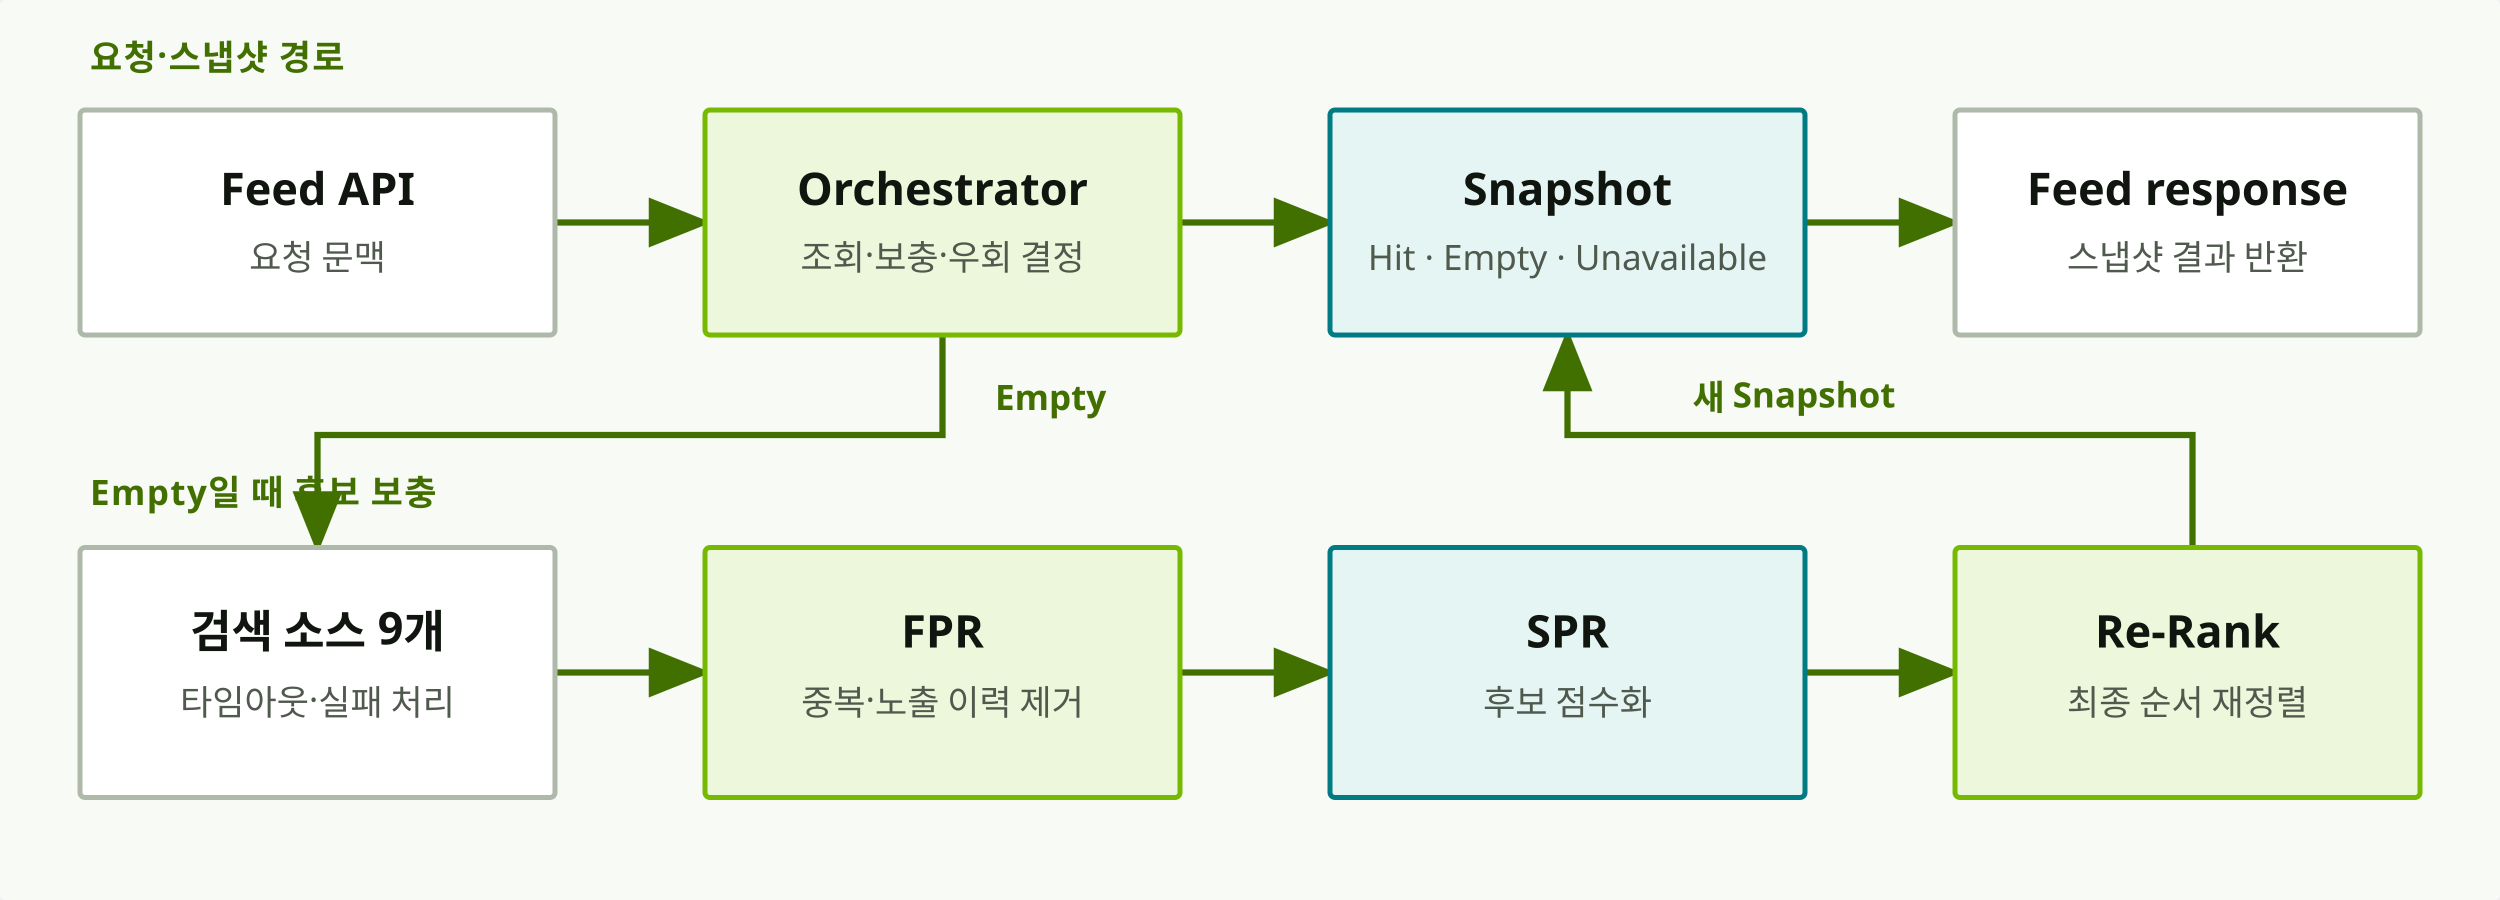
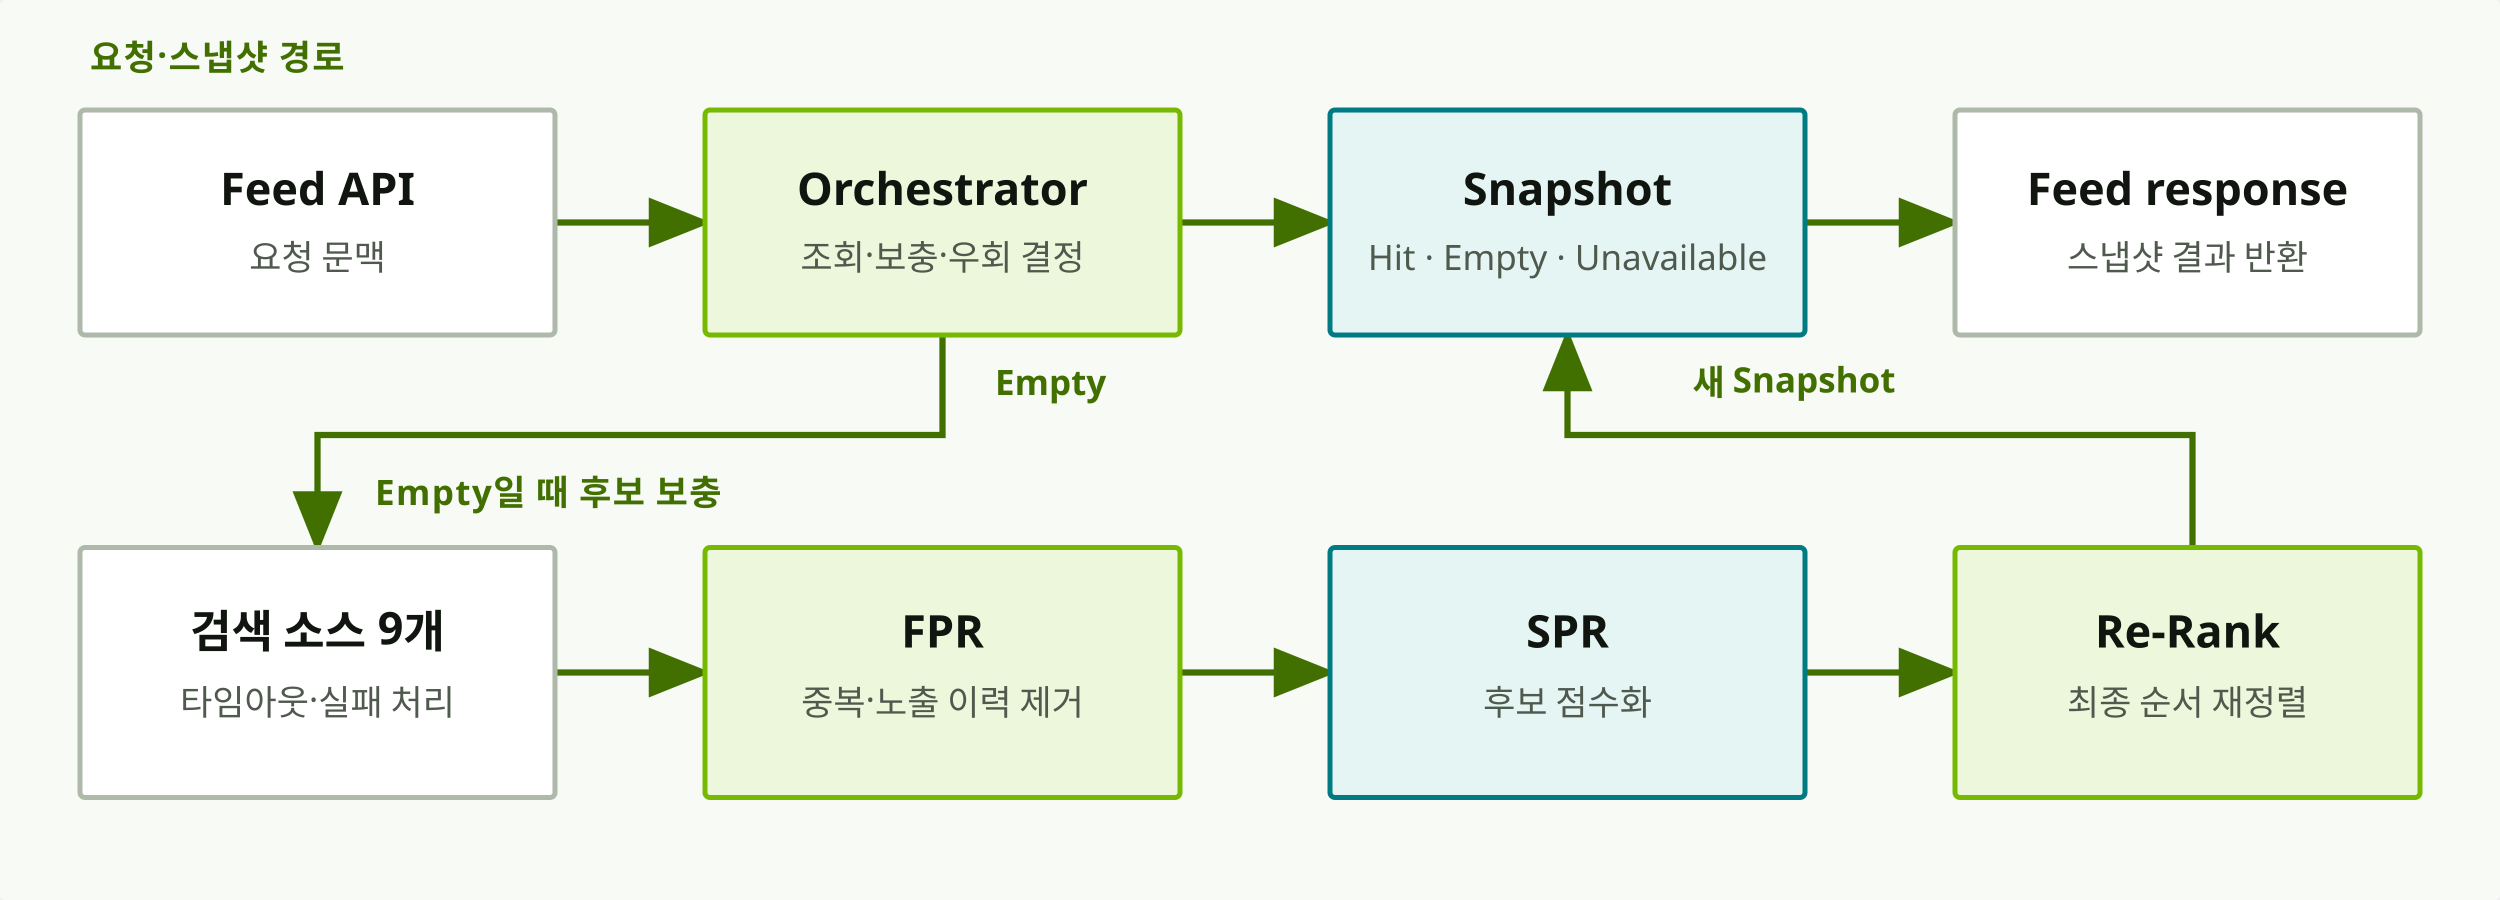
<svg xmlns="http://www.w3.org/2000/svg" data-theme="light" data-generator="archify 2.11.0" viewBox="0 0 1000 360" role="img" aria-labelledby="feed-title feed-desc">
  <defs>
    <marker id="arrow" markerWidth="10" markerHeight="8" refX="9" refY="4" orient="auto">
      <path d="M0 0L10 4L0 8Z" fill="#416f00" />
    </marker>
    <style>
      text { font-family: Pretendard, sans-serif; }
      .lane { fill: #416f00; font-size: 14px; font-weight: 700; letter-spacing: .04em; }
      .node { fill: #ffffff; stroke: #aeb9aa; stroke-width: 2; }
      .node-accent { fill: #edf7dc; stroke: #76b900; stroke-width: 2; }
      .node-data { fill: #e4f5f3; stroke: #007b83; stroke-width: 2; }
      .title { fill: #11150f; font-size: 18px; font-weight: 700; }
      .detail { fill: #4f594d; font-size: 14px; font-weight: 500; }
      .flow { fill: none; stroke: #416f00; stroke-width: 2.5; marker-end: url(#arrow); }
-       .hint { fill: #416f00; font-size: 14px; font-weight: 700; }
+       .hint {
+         fill: #416f00;
+         stroke: #f8faf6;
+         stroke-width: 6px;
+         paint-order: stroke fill;
+         stroke-linejoin: round;
+         font-size: 14px;
+         font-weight: 700;
+       }
    </style>
  </defs>
  <rect width="1000" height="360" rx="2" fill="#f8faf6" />
  <text class="lane" x="36" y="28">요청·스냅샷 경로</text>
  <path class="flow" d="M222 89H282" />
  <path class="flow" d="M472 89H532" />
  <path class="flow" d="M722 89H782" />
  <path class="flow" d="M377 134V174H127V219" />
  <path class="flow" d="M222 269H282" />
  <path class="flow" d="M472 269H532" />
  <path class="flow" d="M722 269H782" />
  <path class="flow" d="M877 219V174H627V134" />
  <rect class="node" x="32" y="44" width="190" height="90" rx="2" />
  <text class="title" x="127" y="82" text-anchor="middle">Feed API</text>
  <text class="detail" x="127" y="108" text-anchor="middle">요청 문맥</text>
  <rect class="node-accent" x="282" y="44" width="190" height="90" rx="2" />
  <text class="title" x="377" y="82" text-anchor="middle">Orchestrator</text>
  <text class="detail" x="377" y="108" text-anchor="middle">조회·보충·우회 결정</text>
  <rect class="node-data" x="532" y="44" width="190" height="90" rx="2" />
  <text class="title" x="627" y="82" text-anchor="middle">Snapshot</text>
  <text class="detail" x="627" y="108" text-anchor="middle">Hit · Empty · Unavailable</text>
  <rect class="node" x="782" y="44" width="186" height="90" rx="2" />
  <text class="title" x="875" y="82" text-anchor="middle">Feed response</text>
  <text class="detail" x="875" y="108" text-anchor="middle">스냅샷 결과 반환</text>
-   <text class="lane" x="36" y="202">Empty일 때 후보 보충</text>
-   <text class="hint" x="398" y="164">Empty</text>
-   <text class="hint" x="677" y="164">새 Snapshot</text>
+   <text class="lane" x="150" y="202">Empty일 때 후보 보충</text>
+   <text class="hint" x="398" y="158">Empty</text>
+   <text class="hint" x="677" y="158">새 Snapshot</text>
  <rect class="node" x="32" y="219" width="190" height="100" rx="2" />
  <text class="title" x="127" y="259" text-anchor="middle">검색 소스 9개</text>
  <text class="detail" x="127" y="286" text-anchor="middle">타임아웃·실패 처리</text>
  <rect class="node-accent" x="282" y="219" width="190" height="100" rx="2" />
  <text class="title" x="377" y="259" text-anchor="middle">FPR</text>
  <text class="detail" x="377" y="286" text-anchor="middle">중복·노출 이력 제거</text>
  <rect class="node-data" x="532" y="219" width="190" height="100" rx="2" />
  <text class="title" x="627" y="259" text-anchor="middle">SPR</text>
  <text class="detail" x="627" y="286" text-anchor="middle">후보 점수화</text>
  <rect class="node-accent" x="782" y="219" width="186" height="100" rx="2" />
  <text class="title" x="875" y="259" text-anchor="middle">Re-Rank</text>
  <text class="detail" x="875" y="286" text-anchor="middle">최종 순서 재정렬</text>
</svg>
